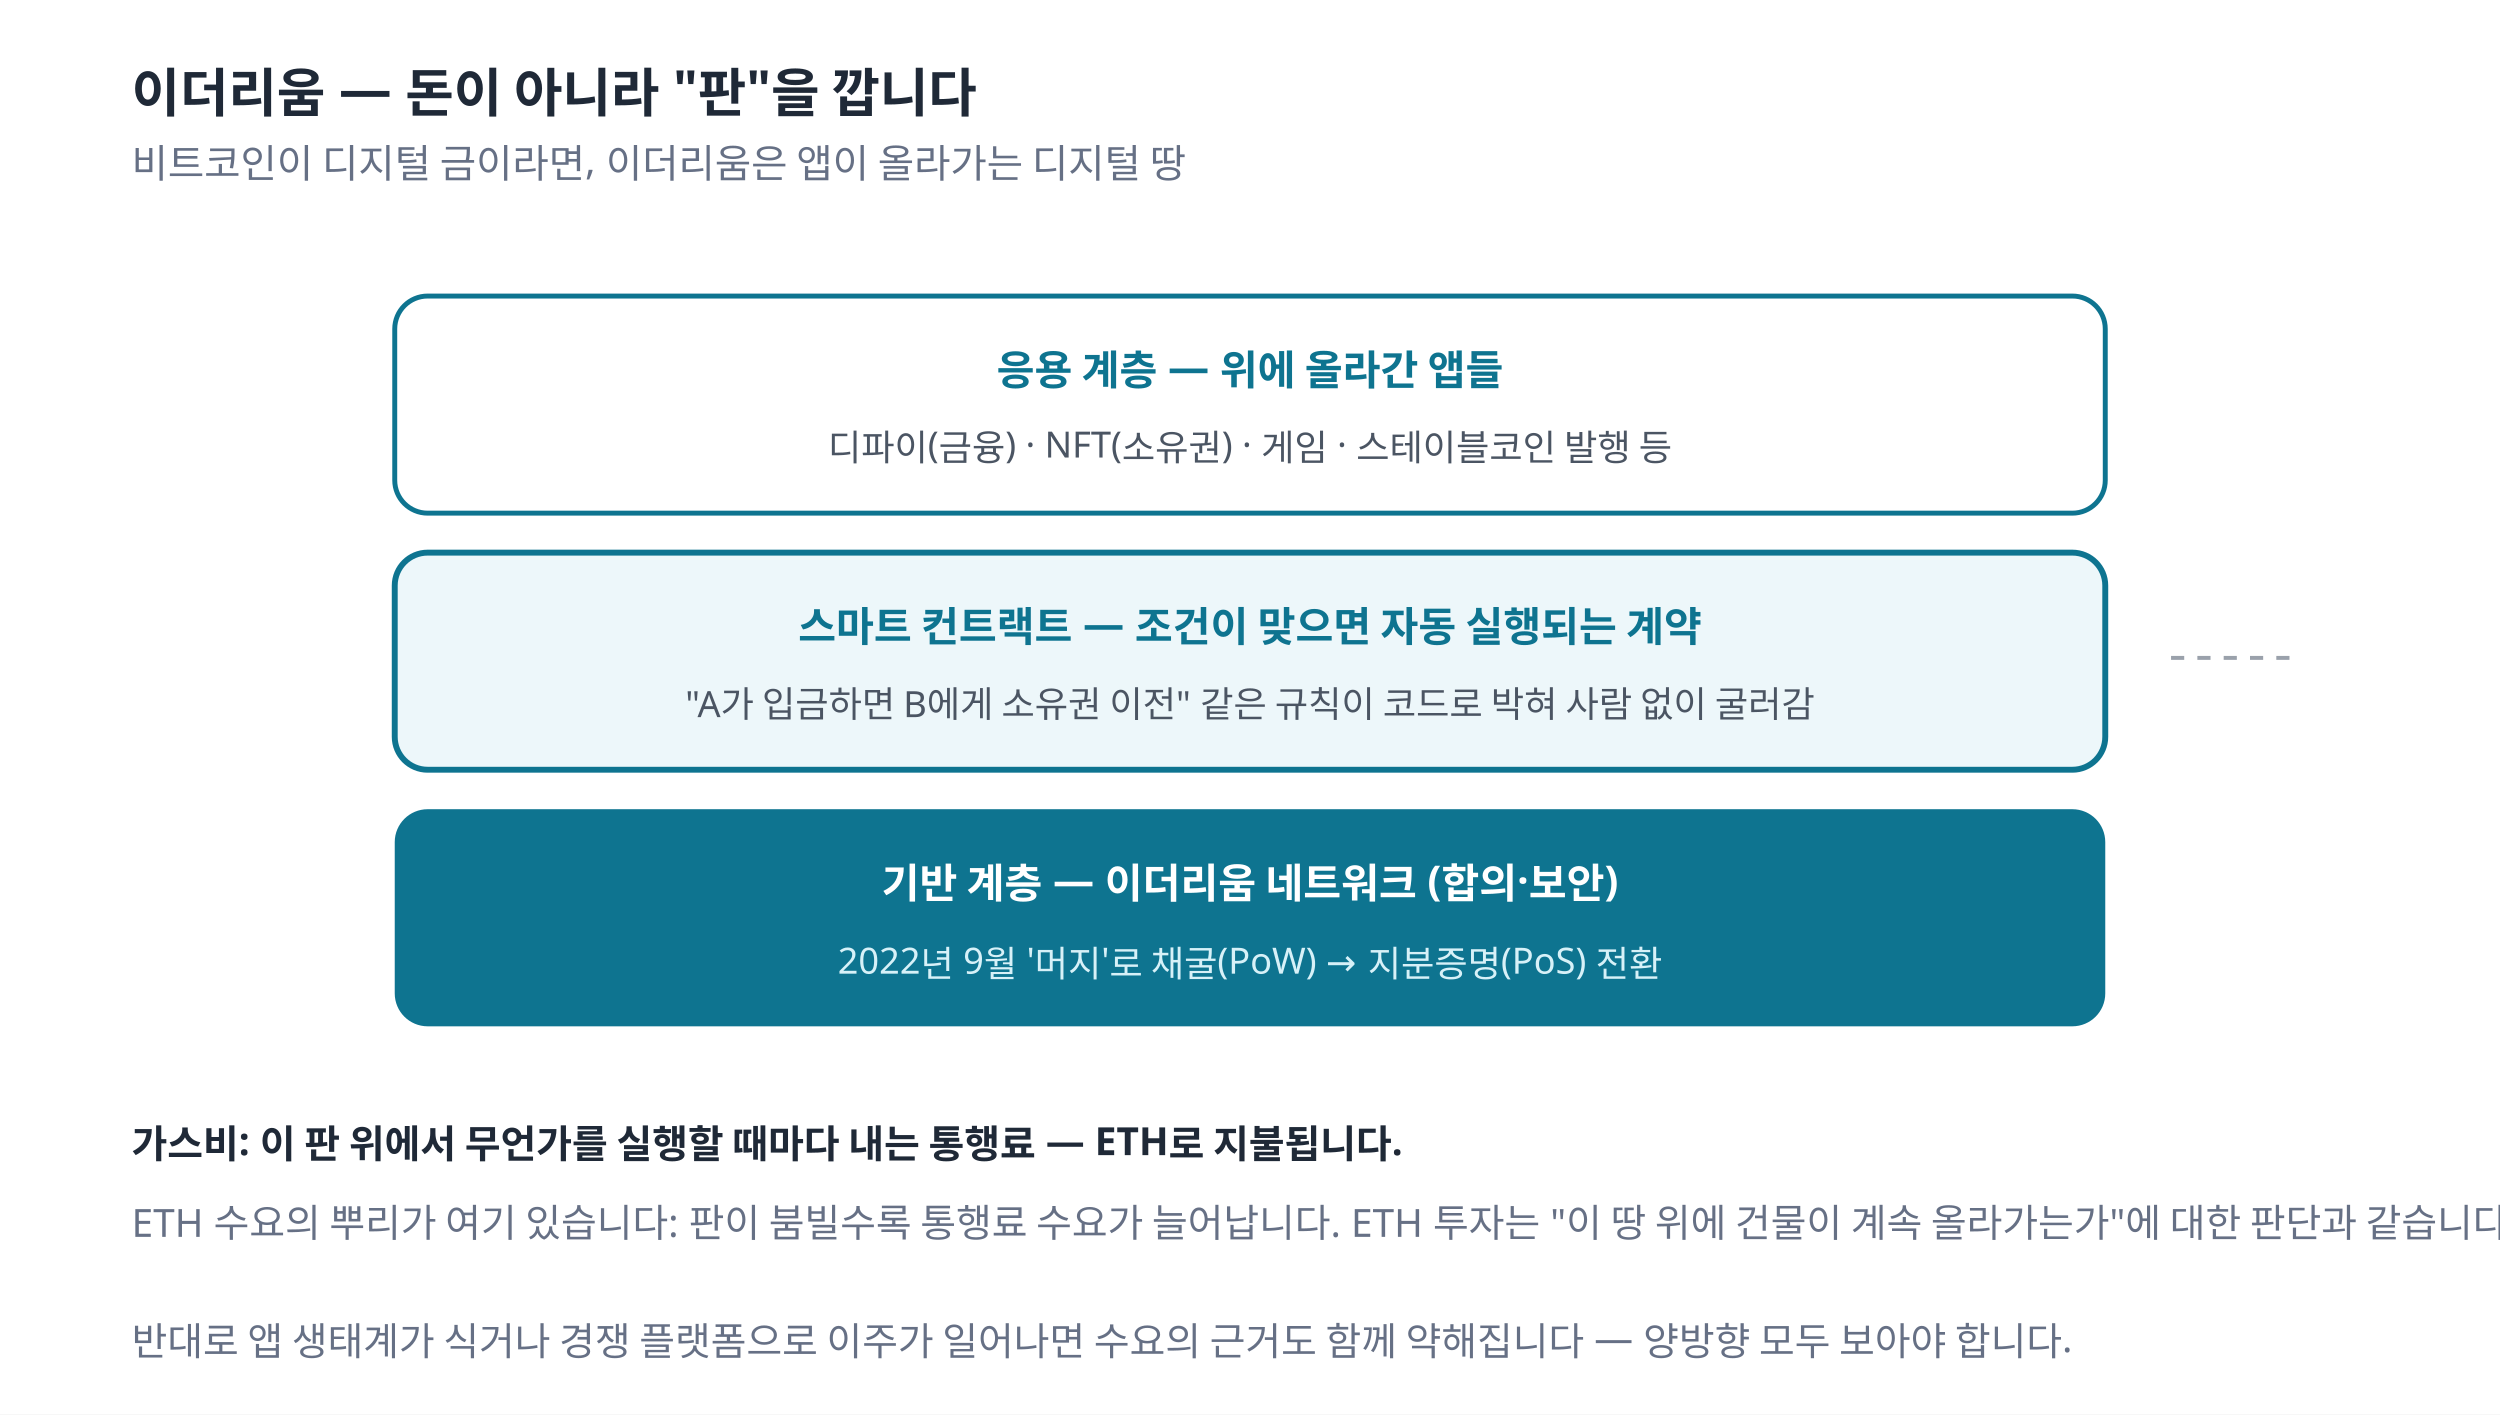
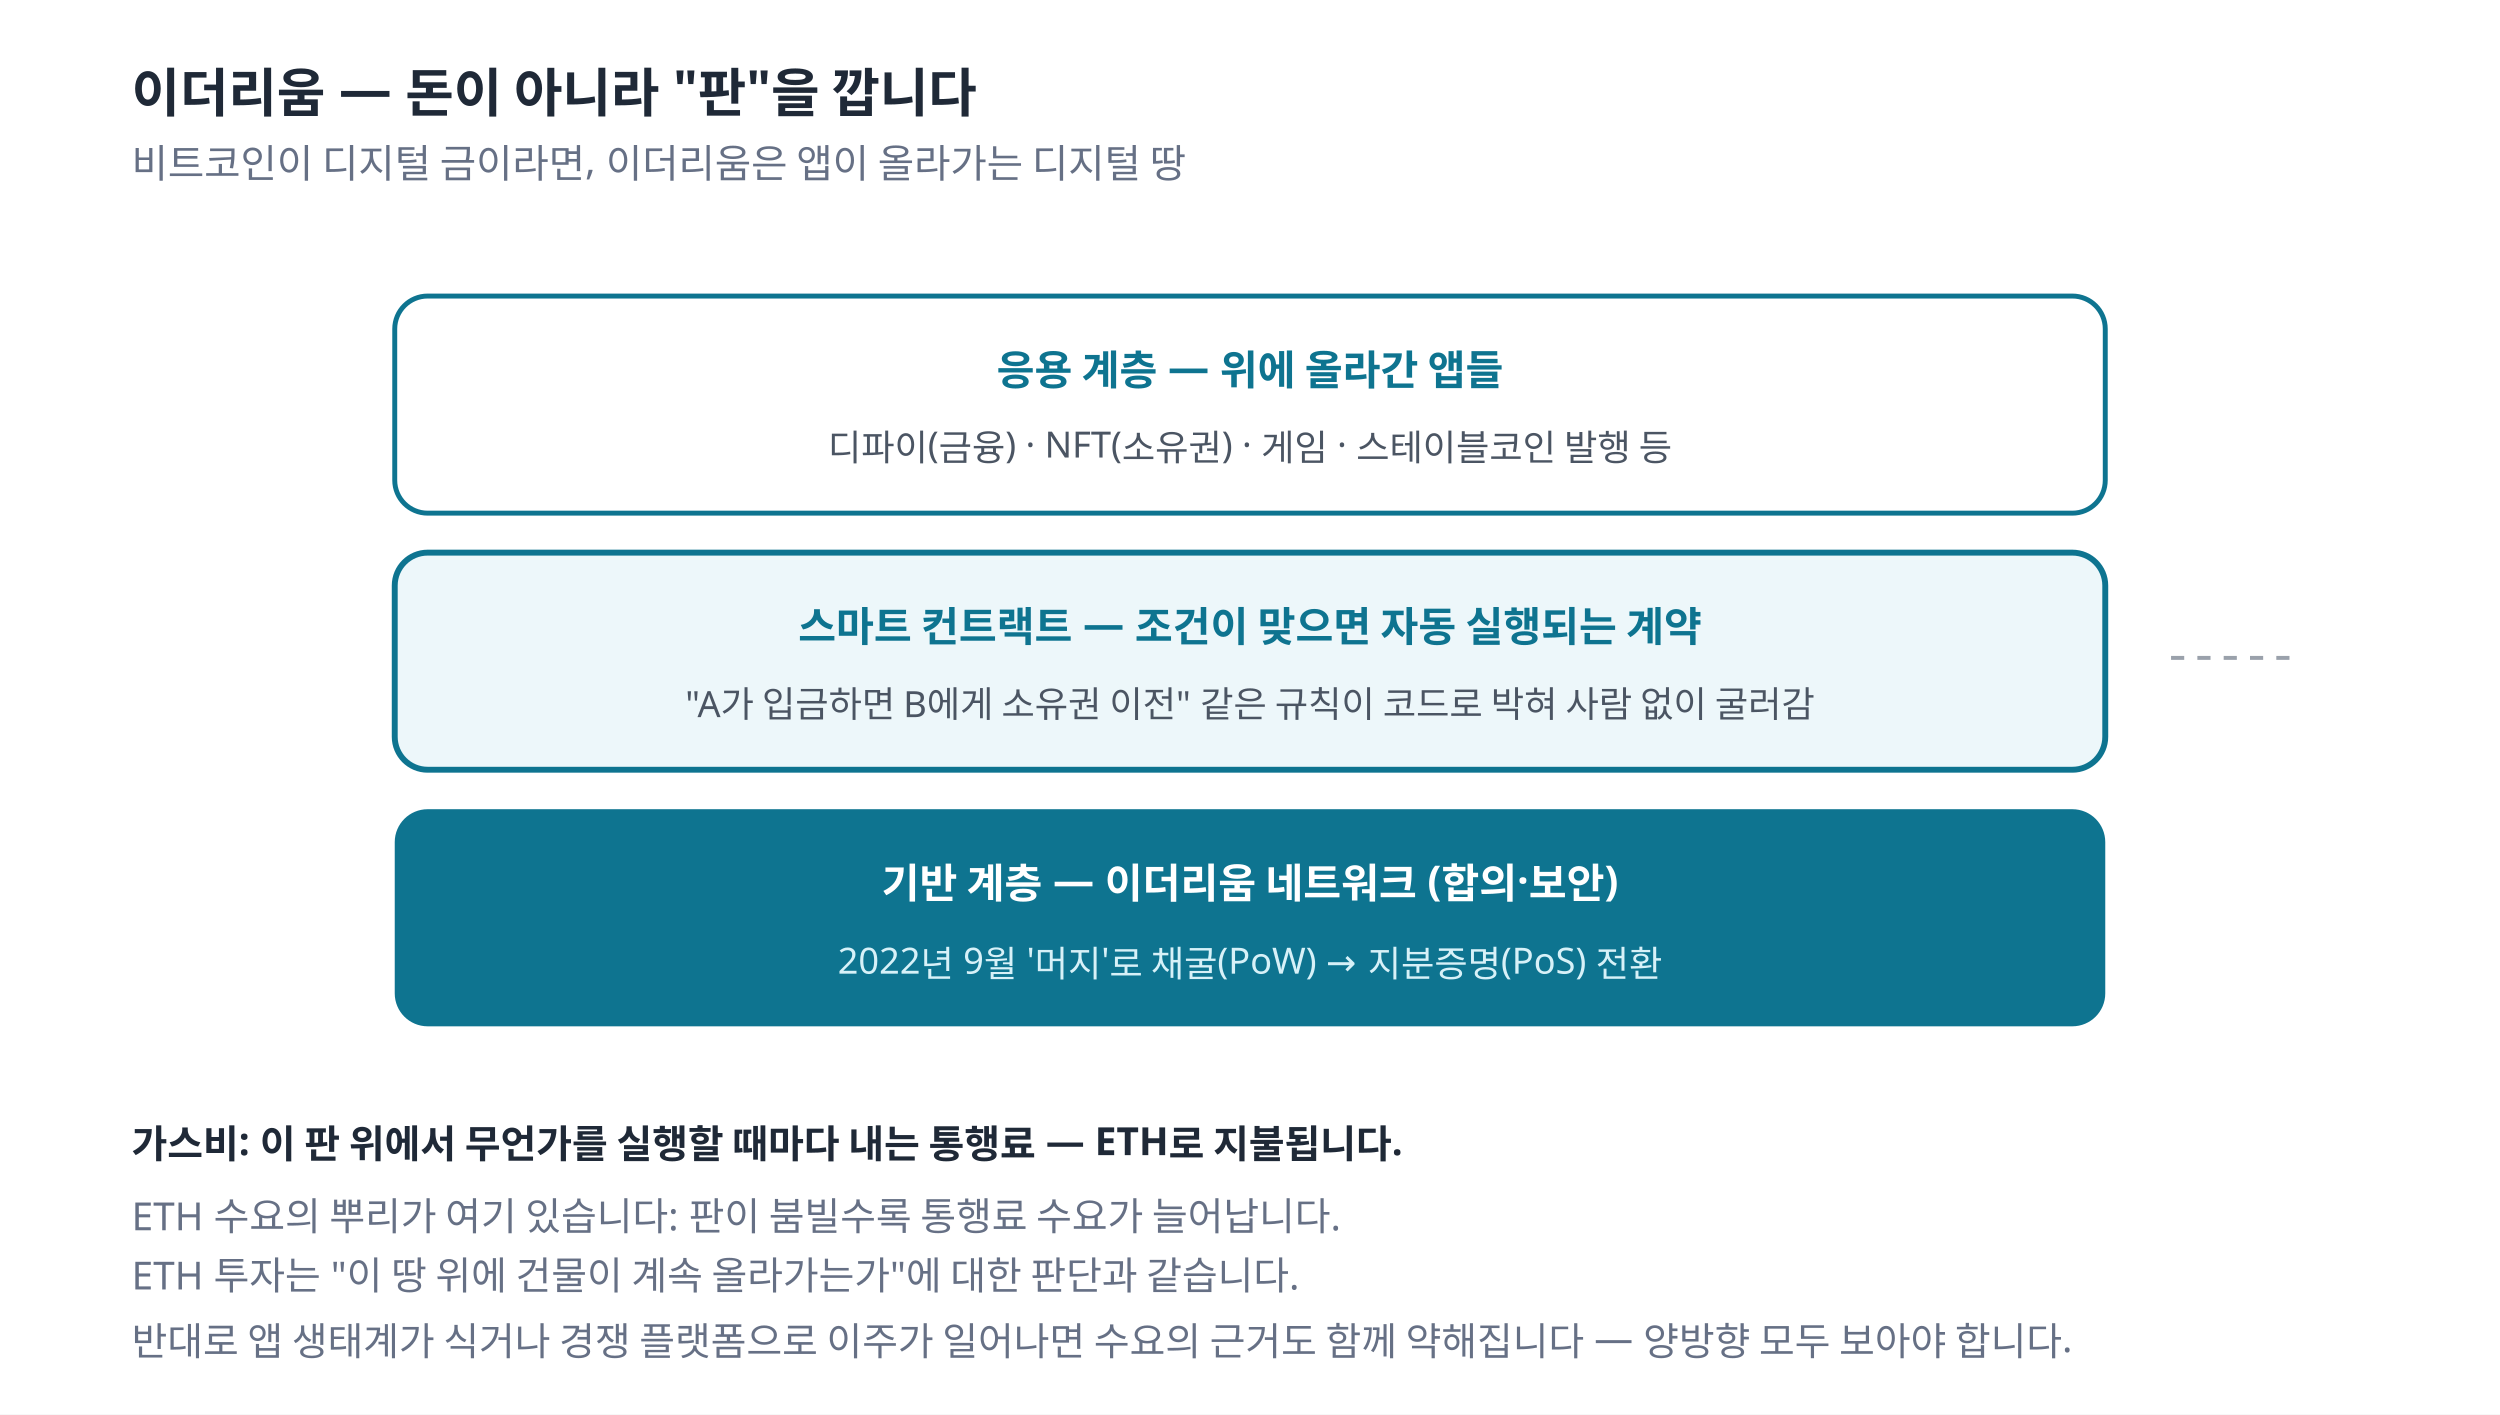
<svg xmlns="http://www.w3.org/2000/svg" viewBox="0 0 760 430" font-family="Malgun Gothic, sans-serif">
  <rect width="760" height="430" fill="#FFFFFF" />
  <text x="40" y="34" font-size="16" font-weight="bold" fill="#1F2937">이더리움 — 돈이 아니라 "판"을 깝니다</text>
  <text x="40" y="54" font-size="12" fill="#667085">비트코인이 디지털 금이라면, 이더리움은 앱이 올라가는 디지털 땅</text>
  <g text-anchor="middle">
    <rect x="120" y="90" width="520" height="66" rx="10" fill="#FFFFFF" stroke="#0E7490" stroke-width="1.5" />
    <text x="380" y="117" font-size="12.5" font-weight="bold" fill="#0E7490">응용 계층 — 위에 올라간 앱들</text>
    <text x="380" y="140" font-size="11" fill="#4B5563">디파이(금융) · NFT(소유권) · 게임 · 스테이블코인 발행 등</text>
    <rect x="120" y="168" width="520" height="66" rx="10" fill="#EDF7FA" stroke="#0E7490" stroke-width="1.8" />
    <text x="380" y="195" font-size="12.5" font-weight="bold" fill="#0E7490">스마트 컨트랙트 — 조건이 맞으면 자동 실행되는 계약</text>
    <text x="380" y="218" font-size="11" fill="#4B5563">"A가 입금하면 B에게 소유권 이전" 같은 규칙이 코드로 박혀 사람 없이 굴러감</text>
    <rect x="120" y="246" width="520" height="66" rx="10" fill="#0E7490" />
    <text x="380" y="273" font-size="12.5" font-weight="bold" fill="#FFFFFF">기반 계층 — 이더리움 네트워크 (합의·보안)</text>
    <text x="380" y="296" font-size="11" fill="#D7F1F8">2022년 9월 '머지'로 채굴(PoW) → 지분증명(PoS) 전환</text>
  </g>
  <g>
    <line x1="660" y1="200" x2="700" y2="200" stroke="#9AA1AB" stroke-width="1.2" stroke-dasharray="4 4" />
    <text x="704" y="188" font-size="11" fill="#667085" transform="rotate(90 704 188)"> </text>
  </g>
  <g font-size="11.8" fill="#1F2937">
    <text x="40" y="352" font-weight="bold">가스비: 이 판 위에서 무언가를 실행할 때마다 내는 통행료 — ETH로 지불됩니다.</text>
-     <text x="40" y="376" fill="#667085">ETH 수요의 뿌리가 여기 있습니다: 판이 붐빌수록 통행료 수요가 늘어납니다. ETH 투자는 "이 땅 위에 건물이 계속 올라가는가"에 대한 판단과 같습니다.</text>
+     <text x="40" y="374" fill="#667085">ETH 수요의 뿌리가 여기 있습니다: 판이 붐빌수록 통행료 수요가 늘어납니다.</text>
+     <text x="40" y="392" fill="#667085">ETH 투자는 "이 땅 위에 건물이 계속 올라가는가"에 대한 판단과 같습니다.</text>
    <text x="40" y="412" fill="#667085">반대로 앱 생태계가 식거나 경쟁 플랫폼으로 이주가 일어나면 수요의 근거도 함께 약해집니다 — 양방향 모두 보아야 합니다.</text>
  </g>
</svg>
